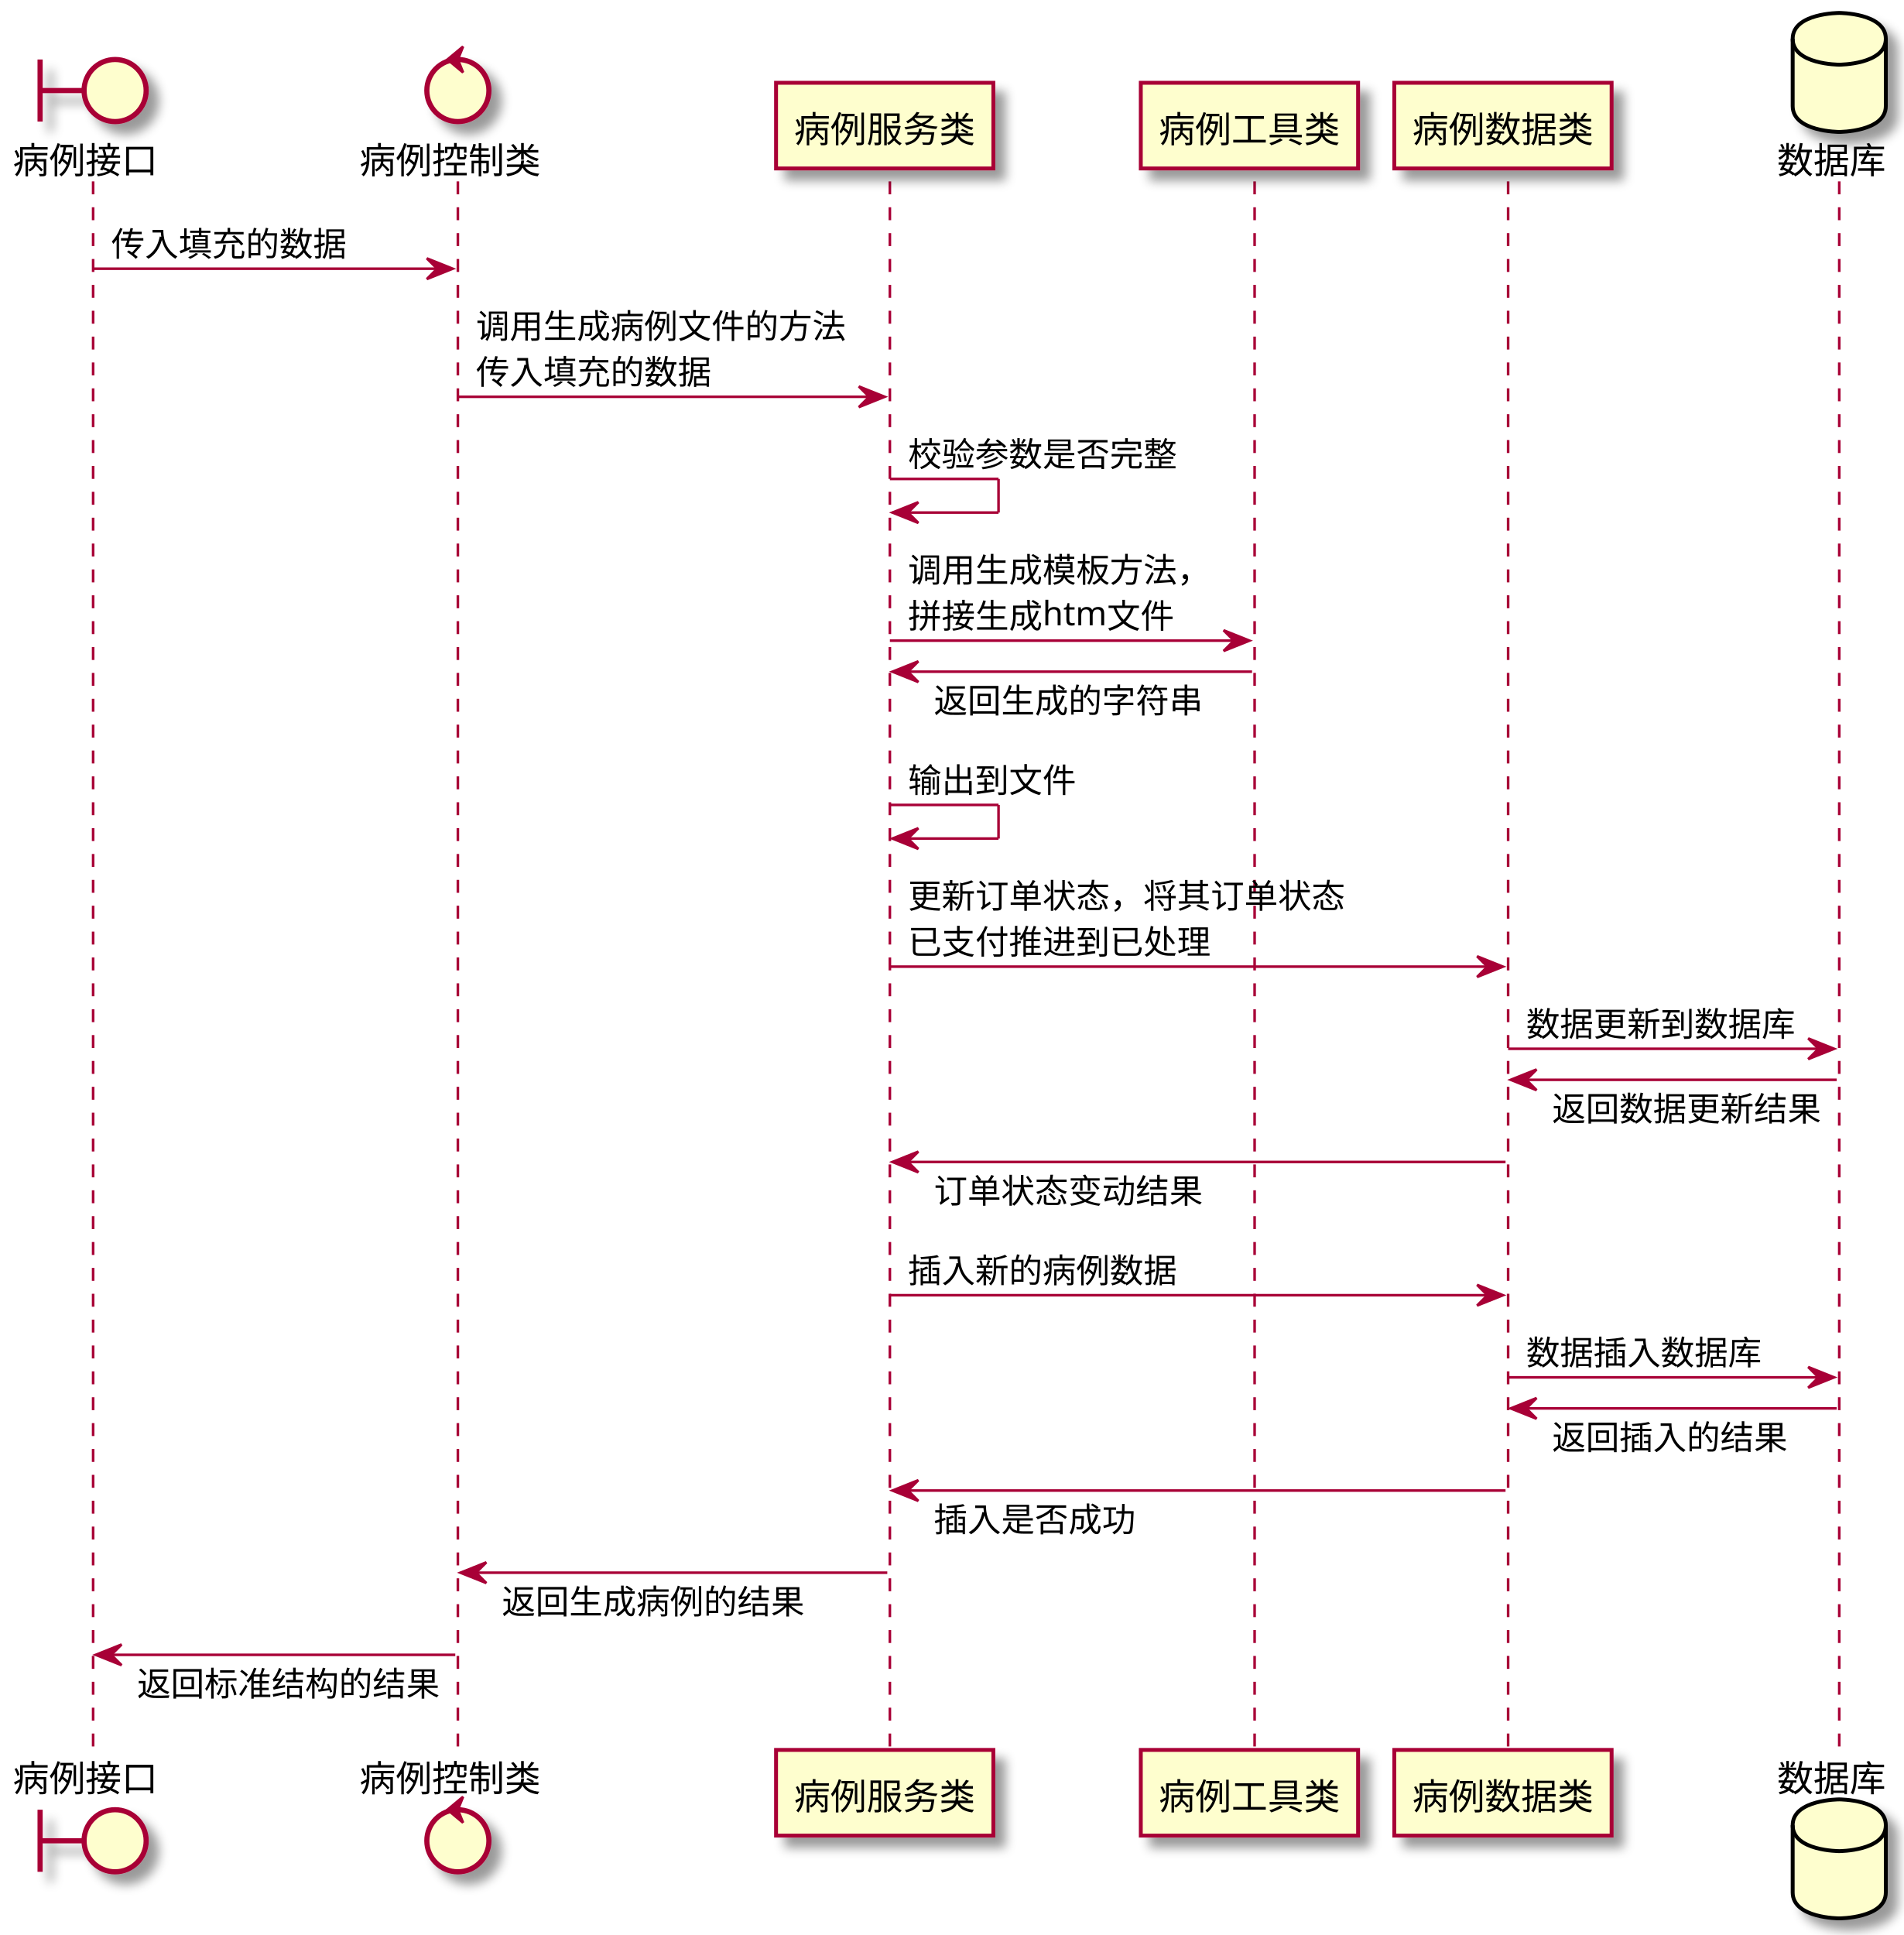
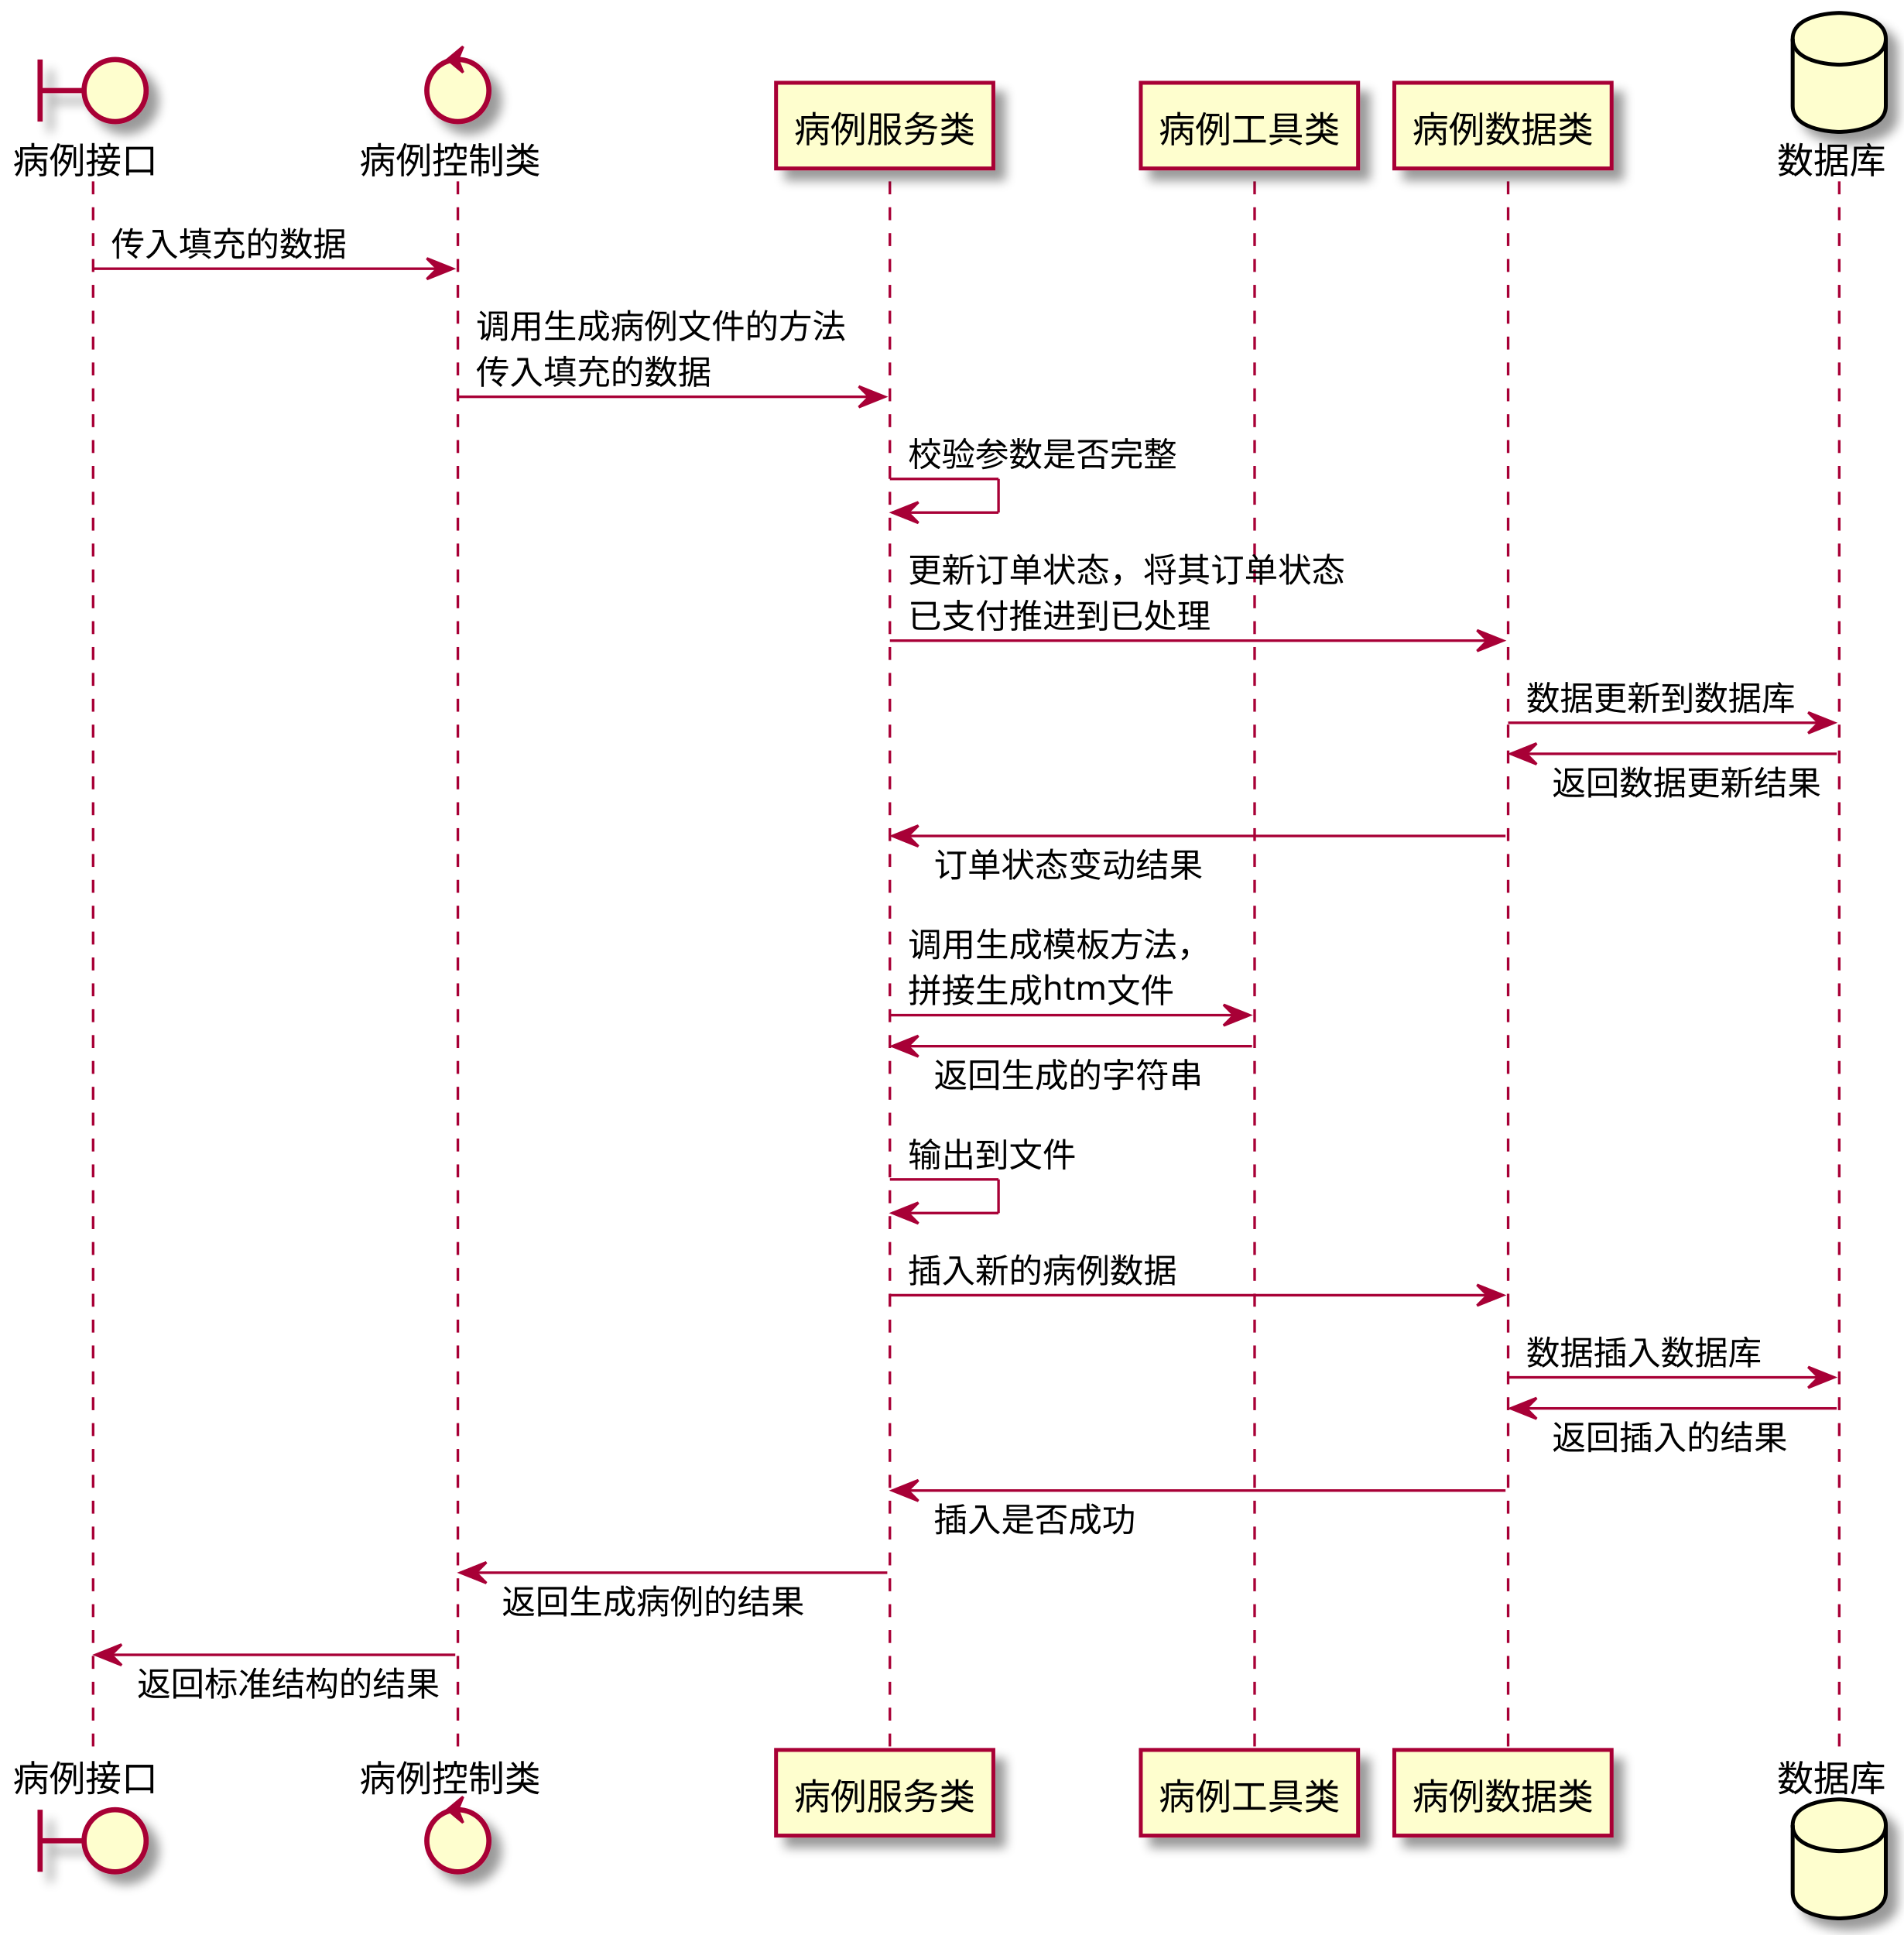
<svg xmlns="http://www.w3.org/2000/svg" contentScriptType="application/ecmascript" contentStyleType="text/css" height="748px" preserveAspectRatio="none" style="width:736px;height:748px;" version="1.1" viewBox="0 0 736 748" width="736px" zoomAndPan="magnify">
  <defs>
-     <filter height="300%" id="fn9724a1p9lay" width="300%" x="-1" y="-1">
+     <filter height="300%" id="f3vs0zicyiw4a" width="300%" x="-1" y="-1">
      <feGaussianBlur result="blurOut" stdDeviation="2.0" />
      <feColorMatrix in="blurOut" result="blurOut2" type="matrix" values="0 0 0 0 0 0 0 0 0 0 0 0 0 0 0 0 0 0 .4 0" />
      <feOffset dx="4.0" dy="4.0" in="blurOut2" result="blurOut3" />
      <feBlend in="SourceGraphic" in2="blurOut3" mode="normal" />
    </filter>
  </defs>
  <g>
    <line style="stroke:#A80036;stroke-width:1.0;stroke-dasharray:5.0,5.0;" x1="36" x2="36" y1="70.12" y2="677.454" />
    <line style="stroke:#A80036;stroke-width:1.0;stroke-dasharray:5.0,5.0;" x1="177" x2="177" y1="70.12" y2="677.454" />
    <line style="stroke:#A80036;stroke-width:1.0;stroke-dasharray:5.0,5.0;" x1="344" x2="344" y1="70.12" y2="677.454" />
    <line style="stroke:#A80036;stroke-width:1.0;stroke-dasharray:5.0,5.0;" x1="485" x2="485" y1="70.12" y2="677.454" />
    <line style="stroke:#A80036;stroke-width:1.0;stroke-dasharray:5.0,5.0;" x1="583" x2="583" y1="70.12" y2="677.454" />
    <line style="stroke:#A80036;stroke-width:1.0;stroke-dasharray:5.0,5.0;" x1="711" x2="711" y1="70.12" y2="677.454" />
    <text fill="#000000" font-family="sans-serif" font-size="14" lengthAdjust="spacing" textLength="56" x="5" y="67.044">病例接口</text>
-     <path d="M15.5,23 L15.5,47 M15.5,35 L32.5,35 " fill="none" filter="url(#fn9724a1p9lay)" style="stroke:#A80036;stroke-width:2.0;" />
-     <ellipse cx="44.5" cy="35" fill="#FEFECE" filter="url(#fn9724a1p9lay)" rx="12" ry="12" style="stroke:#A80036;stroke-width:2.0;" />
+     <path d="M15.5,23 L15.5,47 M15.5,35 L32.5,35 " fill="none" filter="url(#f3vs0zicyiw4a)" style="stroke:#A80036;stroke-width:2.0;" />
+     <ellipse cx="44.5" cy="35" fill="#FEFECE" filter="url(#f3vs0zicyiw4a)" rx="12" ry="12" style="stroke:#A80036;stroke-width:2.0;" />
    <text fill="#000000" font-family="sans-serif" font-size="14" lengthAdjust="spacing" textLength="56" x="5" y="692.498">病例接口</text>
-     <path d="M15.5,699.574 L15.5,723.574 M15.5,711.574 L32.5,711.574 " fill="none" filter="url(#fn9724a1p9lay)" style="stroke:#A80036;stroke-width:2.0;" />
-     <ellipse cx="44.5" cy="711.574" fill="#FEFECE" filter="url(#fn9724a1p9lay)" rx="12" ry="12" style="stroke:#A80036;stroke-width:2.0;" />
+     <path d="M15.5,699.574 L15.5,723.574 M15.5,711.574 L32.5,711.574 " fill="none" filter="url(#f3vs0zicyiw4a)" style="stroke:#A80036;stroke-width:2.0;" />
+     <ellipse cx="44.5" cy="711.574" fill="#FEFECE" filter="url(#f3vs0zicyiw4a)" rx="12" ry="12" style="stroke:#A80036;stroke-width:2.0;" />
    <text fill="#000000" font-family="sans-serif" font-size="14" lengthAdjust="spacing" textLength="70" x="139" y="67.044">病例控制类</text>
-     <ellipse cx="177" cy="35" fill="#FEFECE" filter="url(#fn9724a1p9lay)" rx="12" ry="12" style="stroke:#A80036;stroke-width:2.0;" />
+     <ellipse cx="177" cy="35" fill="#FEFECE" filter="url(#f3vs0zicyiw4a)" rx="12" ry="12" style="stroke:#A80036;stroke-width:2.0;" />
    <polygon fill="#A80036" points="173,23,179,18,177,23,179,28,173,23" style="stroke:#A80036;stroke-width:1.0;" />
    <text fill="#000000" font-family="sans-serif" font-size="14" lengthAdjust="spacing" textLength="70" x="139" y="692.498">病例控制类</text>
-     <ellipse cx="177" cy="711.574" fill="#FEFECE" filter="url(#fn9724a1p9lay)" rx="12" ry="12" style="stroke:#A80036;stroke-width:2.0;" />
+     <ellipse cx="177" cy="711.574" fill="#FEFECE" filter="url(#f3vs0zicyiw4a)" rx="12" ry="12" style="stroke:#A80036;stroke-width:2.0;" />
    <polygon fill="#A80036" points="173,699.574,179,694.574,177,699.574,179,704.574,173,699.574" style="stroke:#A80036;stroke-width:1.0;" />
-     <rect fill="#FEFECE" filter="url(#fn9724a1p9lay)" height="33.12" style="stroke:#A80036;stroke-width:1.5;" width="84" x="300" y="32" />
+     <rect fill="#FEFECE" filter="url(#f3vs0zicyiw4a)" height="33.12" style="stroke:#A80036;stroke-width:1.5;" width="84" x="300" y="32" />
    <text fill="#000000" font-family="sans-serif" font-size="14" lengthAdjust="spacing" textLength="70" x="307" y="55.044">病例服务类</text>
-     <rect fill="#FEFECE" filter="url(#fn9724a1p9lay)" height="33.12" style="stroke:#A80036;stroke-width:1.5;" width="84" x="300" y="676.454" />
+     <rect fill="#FEFECE" filter="url(#f3vs0zicyiw4a)" height="33.12" style="stroke:#A80036;stroke-width:1.5;" width="84" x="300" y="676.454" />
    <text fill="#000000" font-family="sans-serif" font-size="14" lengthAdjust="spacing" textLength="70" x="307" y="699.498">病例服务类</text>
-     <rect fill="#FEFECE" filter="url(#fn9724a1p9lay)" height="33.12" style="stroke:#A80036;stroke-width:1.5;" width="84" x="441" y="32" />
+     <rect fill="#FEFECE" filter="url(#f3vs0zicyiw4a)" height="33.12" style="stroke:#A80036;stroke-width:1.5;" width="84" x="441" y="32" />
    <text fill="#000000" font-family="sans-serif" font-size="14" lengthAdjust="spacing" textLength="70" x="448" y="55.044">病例工具类</text>
-     <rect fill="#FEFECE" filter="url(#fn9724a1p9lay)" height="33.12" style="stroke:#A80036;stroke-width:1.5;" width="84" x="441" y="676.454" />
+     <rect fill="#FEFECE" filter="url(#f3vs0zicyiw4a)" height="33.12" style="stroke:#A80036;stroke-width:1.5;" width="84" x="441" y="676.454" />
    <text fill="#000000" font-family="sans-serif" font-size="14" lengthAdjust="spacing" textLength="70" x="448" y="699.498">病例工具类</text>
-     <rect fill="#FEFECE" filter="url(#fn9724a1p9lay)" height="33.12" style="stroke:#A80036;stroke-width:1.5;" width="84" x="539" y="32" />
+     <rect fill="#FEFECE" filter="url(#f3vs0zicyiw4a)" height="33.12" style="stroke:#A80036;stroke-width:1.5;" width="84" x="539" y="32" />
    <text fill="#000000" font-family="sans-serif" font-size="14" lengthAdjust="spacing" textLength="70" x="546" y="55.044">病例数据类</text>
-     <rect fill="#FEFECE" filter="url(#fn9724a1p9lay)" height="33.12" style="stroke:#A80036;stroke-width:1.5;" width="84" x="539" y="676.454" />
+     <rect fill="#FEFECE" filter="url(#f3vs0zicyiw4a)" height="33.12" style="stroke:#A80036;stroke-width:1.5;" width="84" x="539" y="676.454" />
    <text fill="#000000" font-family="sans-serif" font-size="14" lengthAdjust="spacing" textLength="70" x="546" y="699.498">病例数据类</text>
    <text fill="#000000" font-family="sans-serif" font-size="14" lengthAdjust="spacing" textLength="42" x="687" y="67.044">数据库</text>
-     <path d="M693,15 C693,5 711,5 711,5 C711,5 729,5 729,15 L729,41 C729,51 711,51 711,51 C711,51 693,51 693,41 L693,15 " fill="#FEFECE" filter="url(#fn9724a1p9lay)" style="stroke:#000000;stroke-width:1.5;" />
+     <path d="M693,15 C693,5 711,5 711,5 C711,5 729,5 729,15 L729,41 C729,51 711,51 711,51 C711,51 693,51 693,41 L693,15 " fill="#FEFECE" filter="url(#f3vs0zicyiw4a)" style="stroke:#000000;stroke-width:1.5;" />
    <path d="M693,15 C693,25 711,25 711,25 C711,25 729,25 729,15 " fill="none" style="stroke:#000000;stroke-width:1.5;" />
    <text fill="#000000" font-family="sans-serif" font-size="14" lengthAdjust="spacing" textLength="42" x="687" y="692.498">数据库</text>
-     <path d="M693,705.574 C693,695.574 711,695.574 711,695.574 C711,695.574 729,695.574 729,705.574 L729,731.574 C729,741.574 711,741.574 711,741.574 C711,741.574 693,741.574 693,731.574 L693,705.574 " fill="#FEFECE" filter="url(#fn9724a1p9lay)" style="stroke:#000000;stroke-width:1.5;" />
+     <path d="M693,705.574 C693,695.574 711,695.574 711,695.574 C711,695.574 729,695.574 729,705.574 L729,731.574 C729,741.574 711,741.574 711,741.574 C711,741.574 693,741.574 693,731.574 L693,705.574 " fill="#FEFECE" filter="url(#f3vs0zicyiw4a)" style="stroke:#000000;stroke-width:1.5;" />
    <path d="M693,705.574 C693,715.574 711,715.574 711,715.574 C711,715.574 729,715.574 729,705.574 " fill="none" style="stroke:#000000;stroke-width:1.5;" />
    <polygon fill="#A80036" points="165,99.874,175,103.874,165,107.874,169,103.874" style="stroke:#A80036;stroke-width:1.0;" />
    <line style="stroke:#A80036;stroke-width:1.0;" x1="36" x2="171" y1="103.874" y2="103.874" />
    <text fill="#000000" font-family="sans-serif" font-size="13" lengthAdjust="spacing" textLength="91" x="43" y="99.018">传入填充的数据</text>
    <polygon fill="#A80036" points="332,149.383,342,153.383,332,157.383,336,153.383" style="stroke:#A80036;stroke-width:1.0;" />
    <line style="stroke:#A80036;stroke-width:1.0;" x1="177" x2="338" y1="153.383" y2="153.383" />
    <text fill="#000000" font-family="sans-serif" font-size="13" lengthAdjust="spacing" textLength="143" x="184" y="130.773">调用生成病例文件的方法</text>
    <text fill="#000000" font-family="sans-serif" font-size="13" lengthAdjust="spacing" textLength="91" x="184" y="148.527">传入填充的数据</text>
    <line style="stroke:#A80036;stroke-width:1.0;" x1="344" x2="386" y1="185.138" y2="185.138" />
    <line style="stroke:#A80036;stroke-width:1.0;" x1="386" x2="386" y1="185.138" y2="198.138" />
    <line style="stroke:#A80036;stroke-width:1.0;" x1="345" x2="386" y1="198.138" y2="198.138" />
    <polygon fill="#A80036" points="355,194.138,345,198.138,355,202.138,351,198.138" style="stroke:#A80036;stroke-width:1.0;" />
    <text fill="#000000" font-family="sans-serif" font-size="13" lengthAdjust="spacing" textLength="104" x="351" y="180.281">校验参数是否完整</text>
-     <polygon fill="#A80036" points="473,243.647,483,247.647,473,251.647,477,247.647" style="stroke:#A80036;stroke-width:1.0;" />
-     <line style="stroke:#A80036;stroke-width:1.0;" x1="344" x2="479" y1="247.647" y2="247.647" />
-     <text fill="#000000" font-family="sans-serif" font-size="13" lengthAdjust="spacing" textLength="117" x="351" y="225.036">调用生成模板方法，</text>
-     <text fill="#000000" font-family="sans-serif" font-size="13" lengthAdjust="spacing" textLength="100" x="351" y="242.79">拼接生成htm文件</text>
-     <polygon fill="#A80036" points="355,255.647,345,259.647,355,263.647,351,259.647" style="stroke:#A80036;stroke-width:1.0;" />
-     <line style="stroke:#A80036;stroke-width:1.0;" x1="349" x2="484" y1="259.647" y2="259.647" />
-     <text fill="#000000" font-family="sans-serif" font-size="13" lengthAdjust="spacing" textLength="104" x="361" y="275.544">返回生成的字符串</text>
-     <line style="stroke:#A80036;stroke-width:1.0;" x1="344" x2="386" y1="311.155" y2="311.155" />
-     <line style="stroke:#A80036;stroke-width:1.0;" x1="386" x2="386" y1="311.155" y2="324.155" />
-     <line style="stroke:#A80036;stroke-width:1.0;" x1="345" x2="386" y1="324.155" y2="324.155" />
-     <polygon fill="#A80036" points="355,320.155,345,324.155,355,328.155,351,324.155" style="stroke:#A80036;stroke-width:1.0;" />
-     <text fill="#000000" font-family="sans-serif" font-size="13" lengthAdjust="spacing" textLength="65" x="351" y="306.299">输出到文件</text>
-     <polygon fill="#A80036" points="571,369.664,581,373.664,571,377.664,575,373.664" style="stroke:#A80036;stroke-width:1.0;" />
-     <line style="stroke:#A80036;stroke-width:1.0;" x1="344" x2="577" y1="373.664" y2="373.664" />
-     <text fill="#000000" font-family="sans-serif" font-size="13" lengthAdjust="spacing" textLength="169" x="351" y="351.053">更新订单状态，将其订单状态</text>
-     <text fill="#000000" font-family="sans-serif" font-size="13" lengthAdjust="spacing" textLength="117" x="351" y="368.808">已支付推进到已处理</text>
-     <polygon fill="#A80036" points="699,401.418,709,405.418,699,409.418,703,405.418" style="stroke:#A80036;stroke-width:1.0;" />
-     <line style="stroke:#A80036;stroke-width:1.0;" x1="583" x2="705" y1="405.418" y2="405.418" />
-     <text fill="#000000" font-family="sans-serif" font-size="13" lengthAdjust="spacing" textLength="104" x="590" y="400.562">数据更新到数据库</text>
-     <polygon fill="#A80036" points="594,413.418,584,417.418,594,421.418,590,417.418" style="stroke:#A80036;stroke-width:1.0;" />
-     <line style="stroke:#A80036;stroke-width:1.0;" x1="588" x2="710" y1="417.418" y2="417.418" />
-     <text fill="#000000" font-family="sans-serif" font-size="13" lengthAdjust="spacing" textLength="104" x="600" y="433.316">返回数据更新结果</text>
-     <polygon fill="#A80036" points="355,445.173,345,449.173,355,453.173,351,449.173" style="stroke:#A80036;stroke-width:1.0;" />
-     <line style="stroke:#A80036;stroke-width:1.0;" x1="349" x2="582" y1="449.173" y2="449.173" />
-     <text fill="#000000" font-family="sans-serif" font-size="13" lengthAdjust="spacing" textLength="104" x="361" y="465.071">订单状态变动结果</text>
+     <polygon fill="#A80036" points="571,243.647,581,247.647,571,251.647,575,247.647" style="stroke:#A80036;stroke-width:1.0;" />
+     <line style="stroke:#A80036;stroke-width:1.0;" x1="344" x2="577" y1="247.647" y2="247.647" />
+     <text fill="#000000" font-family="sans-serif" font-size="13" lengthAdjust="spacing" textLength="169" x="351" y="225.036">更新订单状态，将其订单状态</text>
+     <text fill="#000000" font-family="sans-serif" font-size="13" lengthAdjust="spacing" textLength="117" x="351" y="242.79">已支付推进到已处理</text>
+     <polygon fill="#A80036" points="699,275.401,709,279.401,699,283.401,703,279.401" style="stroke:#A80036;stroke-width:1.0;" />
+     <line style="stroke:#A80036;stroke-width:1.0;" x1="583" x2="705" y1="279.401" y2="279.401" />
+     <text fill="#000000" font-family="sans-serif" font-size="13" lengthAdjust="spacing" textLength="104" x="590" y="274.544">数据更新到数据库</text>
+     <polygon fill="#A80036" points="594,287.401,584,291.401,594,295.401,590,291.401" style="stroke:#A80036;stroke-width:1.0;" />
+     <line style="stroke:#A80036;stroke-width:1.0;" x1="588" x2="710" y1="291.401" y2="291.401" />
+     <text fill="#000000" font-family="sans-serif" font-size="13" lengthAdjust="spacing" textLength="104" x="600" y="307.299">返回数据更新结果</text>
+     <polygon fill="#A80036" points="355,319.155,345,323.155,355,327.155,351,323.155" style="stroke:#A80036;stroke-width:1.0;" />
+     <line style="stroke:#A80036;stroke-width:1.0;" x1="349" x2="582" y1="323.155" y2="323.155" />
+     <text fill="#000000" font-family="sans-serif" font-size="13" lengthAdjust="spacing" textLength="104" x="361" y="339.053">订单状态变动结果</text>
+     <polygon fill="#A80036" points="473,388.418,483,392.418,473,396.418,477,392.418" style="stroke:#A80036;stroke-width:1.0;" />
+     <line style="stroke:#A80036;stroke-width:1.0;" x1="344" x2="479" y1="392.418" y2="392.418" />
+     <text fill="#000000" font-family="sans-serif" font-size="13" lengthAdjust="spacing" textLength="117" x="351" y="369.808">调用生成模板方法，</text>
+     <text fill="#000000" font-family="sans-serif" font-size="13" lengthAdjust="spacing" textLength="100" x="351" y="387.562">拼接生成htm文件</text>
+     <polygon fill="#A80036" points="355,400.418,345,404.418,355,408.418,351,404.418" style="stroke:#A80036;stroke-width:1.0;" />
+     <line style="stroke:#A80036;stroke-width:1.0;" x1="349" x2="484" y1="404.418" y2="404.418" />
+     <text fill="#000000" font-family="sans-serif" font-size="13" lengthAdjust="spacing" textLength="104" x="361" y="420.316">返回生成的字符串</text>
+     <line style="stroke:#A80036;stroke-width:1.0;" x1="344" x2="386" y1="455.927" y2="455.927" />
+     <line style="stroke:#A80036;stroke-width:1.0;" x1="386" x2="386" y1="455.927" y2="468.927" />
+     <line style="stroke:#A80036;stroke-width:1.0;" x1="345" x2="386" y1="468.927" y2="468.927" />
+     <polygon fill="#A80036" points="355,464.927,345,468.927,355,472.927,351,468.927" style="stroke:#A80036;stroke-width:1.0;" />
+     <text fill="#000000" font-family="sans-serif" font-size="13" lengthAdjust="spacing" textLength="65" x="351" y="451.071">输出到文件</text>
    <polygon fill="#A80036" points="571,496.682,581,500.682,571,504.682,575,500.682" style="stroke:#A80036;stroke-width:1.0;" />
    <line style="stroke:#A80036;stroke-width:1.0;" x1="344" x2="577" y1="500.682" y2="500.682" />
    <text fill="#000000" font-family="sans-serif" font-size="13" lengthAdjust="spacing" textLength="104" x="351" y="495.825">插入新的病例数据</text>
    <polygon fill="#A80036" points="699,528.436,709,532.436,699,536.436,703,532.436" style="stroke:#A80036;stroke-width:1.0;" />
    <line style="stroke:#A80036;stroke-width:1.0;" x1="583" x2="705" y1="532.436" y2="532.436" />
    <text fill="#000000" font-family="sans-serif" font-size="13" lengthAdjust="spacing" textLength="91" x="590" y="527.58">数据插入数据库</text>
    <polygon fill="#A80036" points="594,540.436,584,544.436,594,548.436,590,544.436" style="stroke:#A80036;stroke-width:1.0;" />
    <line style="stroke:#A80036;stroke-width:1.0;" x1="588" x2="710" y1="544.436" y2="544.436" />
    <text fill="#000000" font-family="sans-serif" font-size="13" lengthAdjust="spacing" textLength="91" x="600" y="560.334">返回插入的结果</text>
    <polygon fill="#A80036" points="355,572.19,345,576.19,355,580.19,351,576.19" style="stroke:#A80036;stroke-width:1.0;" />
    <line style="stroke:#A80036;stroke-width:1.0;" x1="349" x2="582" y1="576.19" y2="576.19" />
    <text fill="#000000" font-family="sans-serif" font-size="13" lengthAdjust="spacing" textLength="78" x="361" y="592.088">插入是否成功</text>
    <polygon fill="#A80036" points="188,603.945,178,607.945,188,611.945,184,607.945" style="stroke:#A80036;stroke-width:1.0;" />
    <line style="stroke:#A80036;stroke-width:1.0;" x1="182" x2="343" y1="607.945" y2="607.945" />
    <text fill="#000000" font-family="sans-serif" font-size="13" lengthAdjust="spacing" textLength="117" x="194" y="623.843">返回生成病例的结果</text>
    <polygon fill="#A80036" points="47,635.699,37,639.699,47,643.699,43,639.699" style="stroke:#A80036;stroke-width:1.0;" />
    <line style="stroke:#A80036;stroke-width:1.0;" x1="41" x2="176" y1="639.699" y2="639.699" />
    <text fill="#000000" font-family="sans-serif" font-size="13" lengthAdjust="spacing" textLength="117" x="53" y="655.597">返回标准结构的结果</text>
  </g>
</svg>
